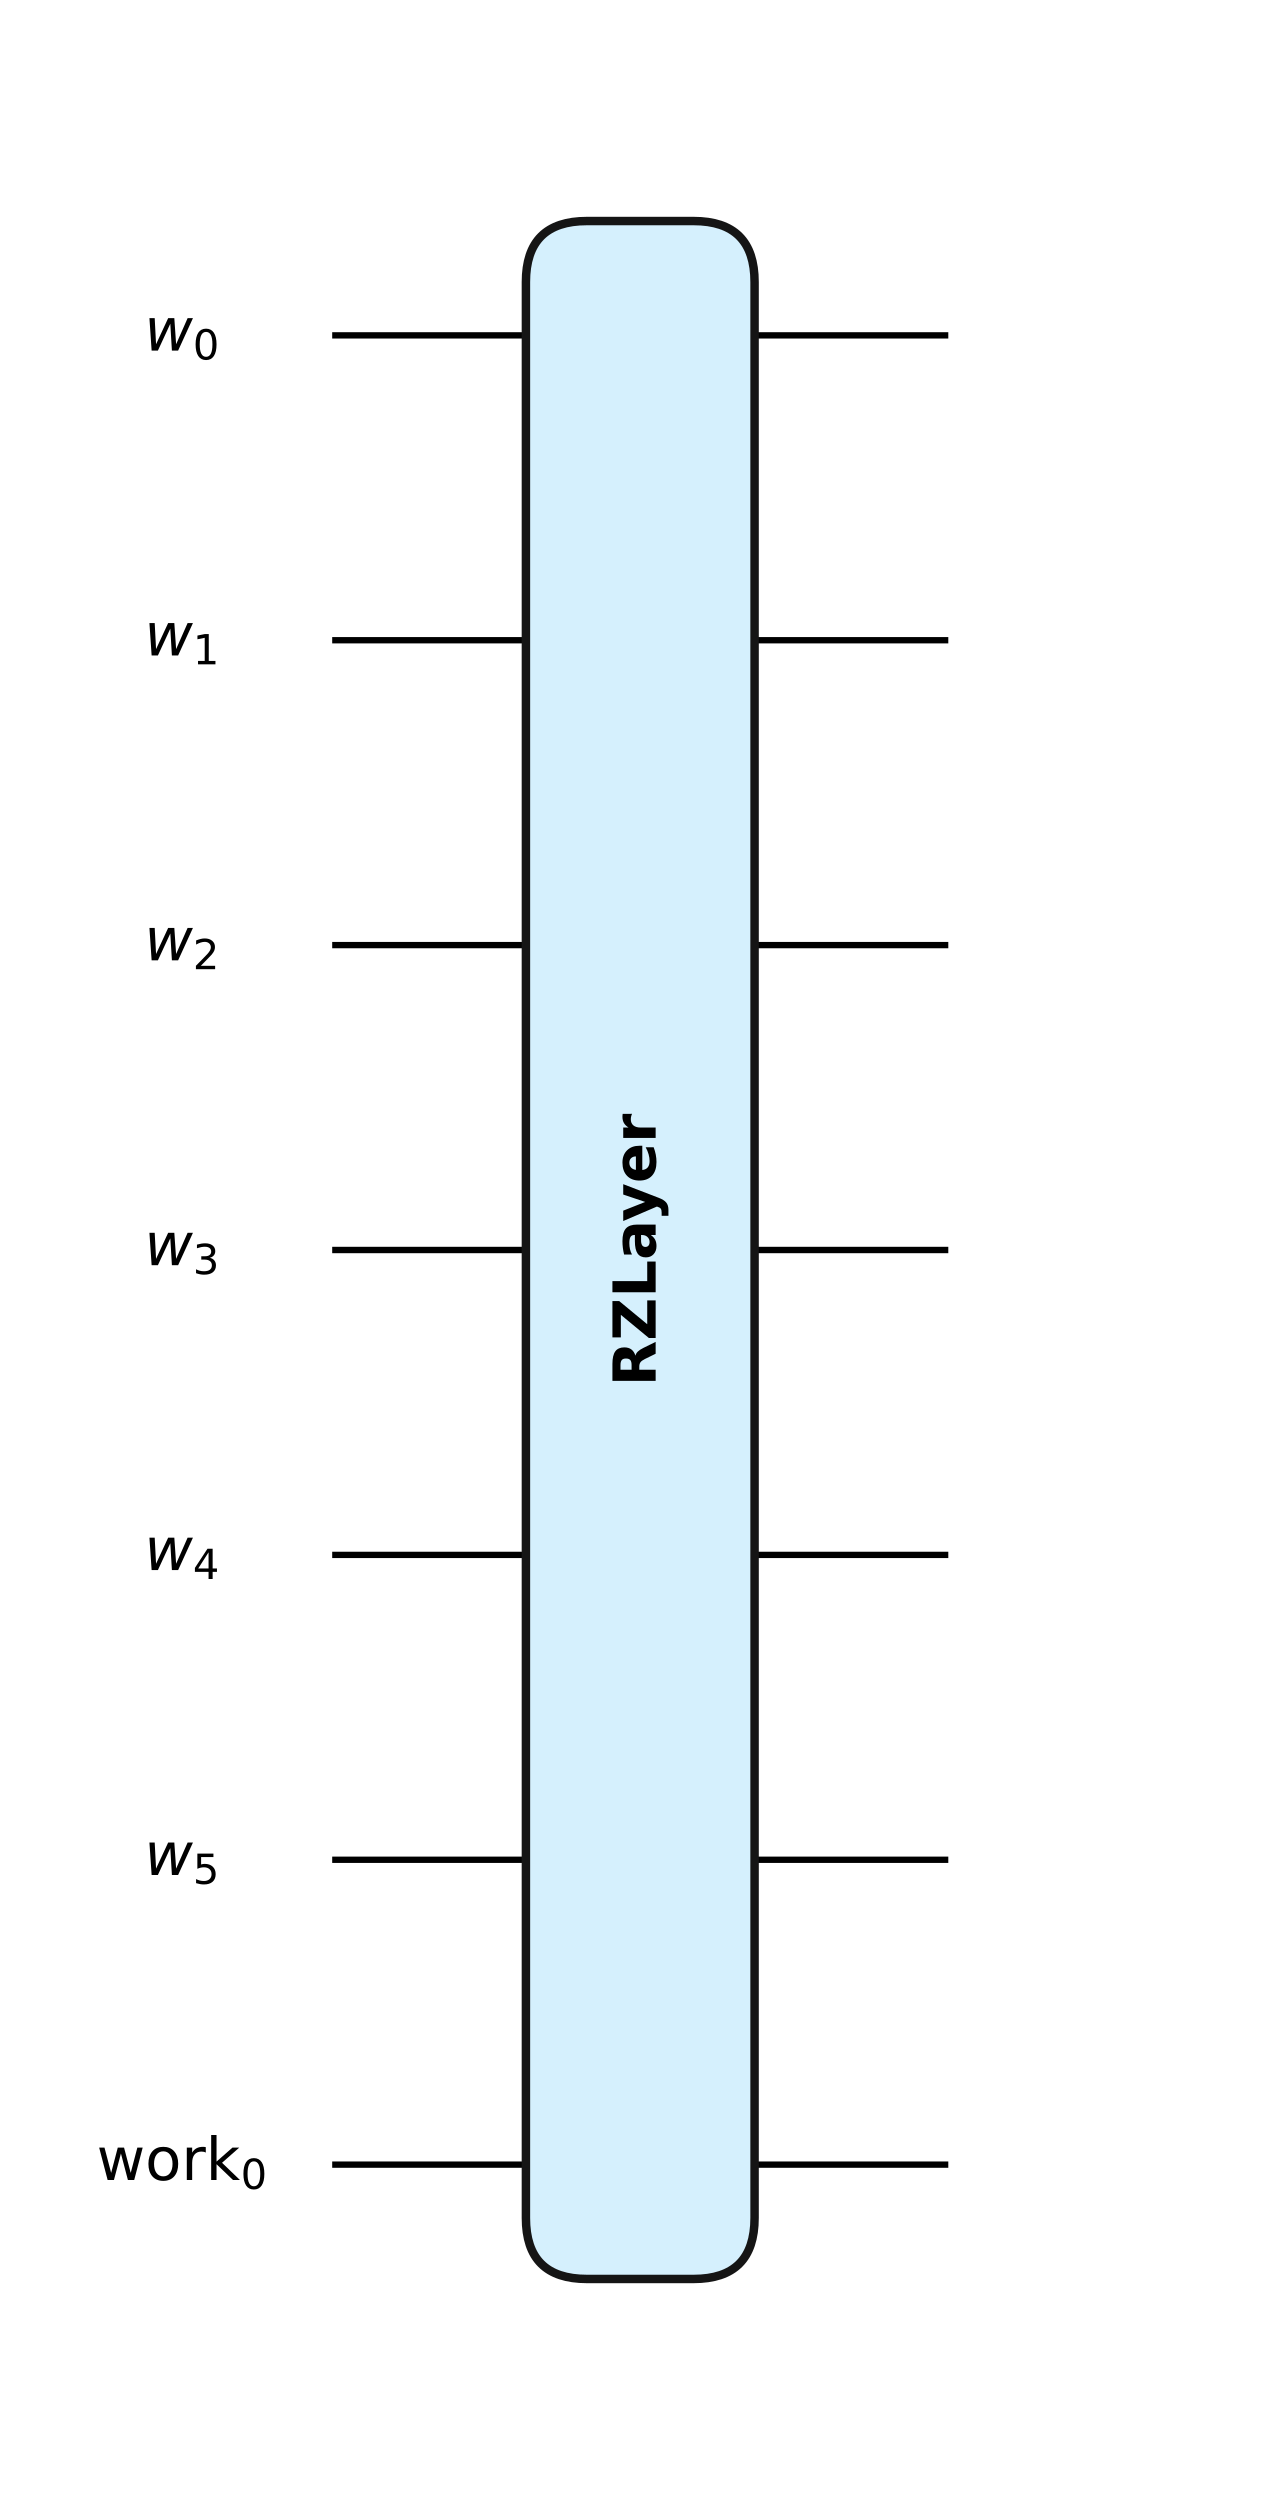
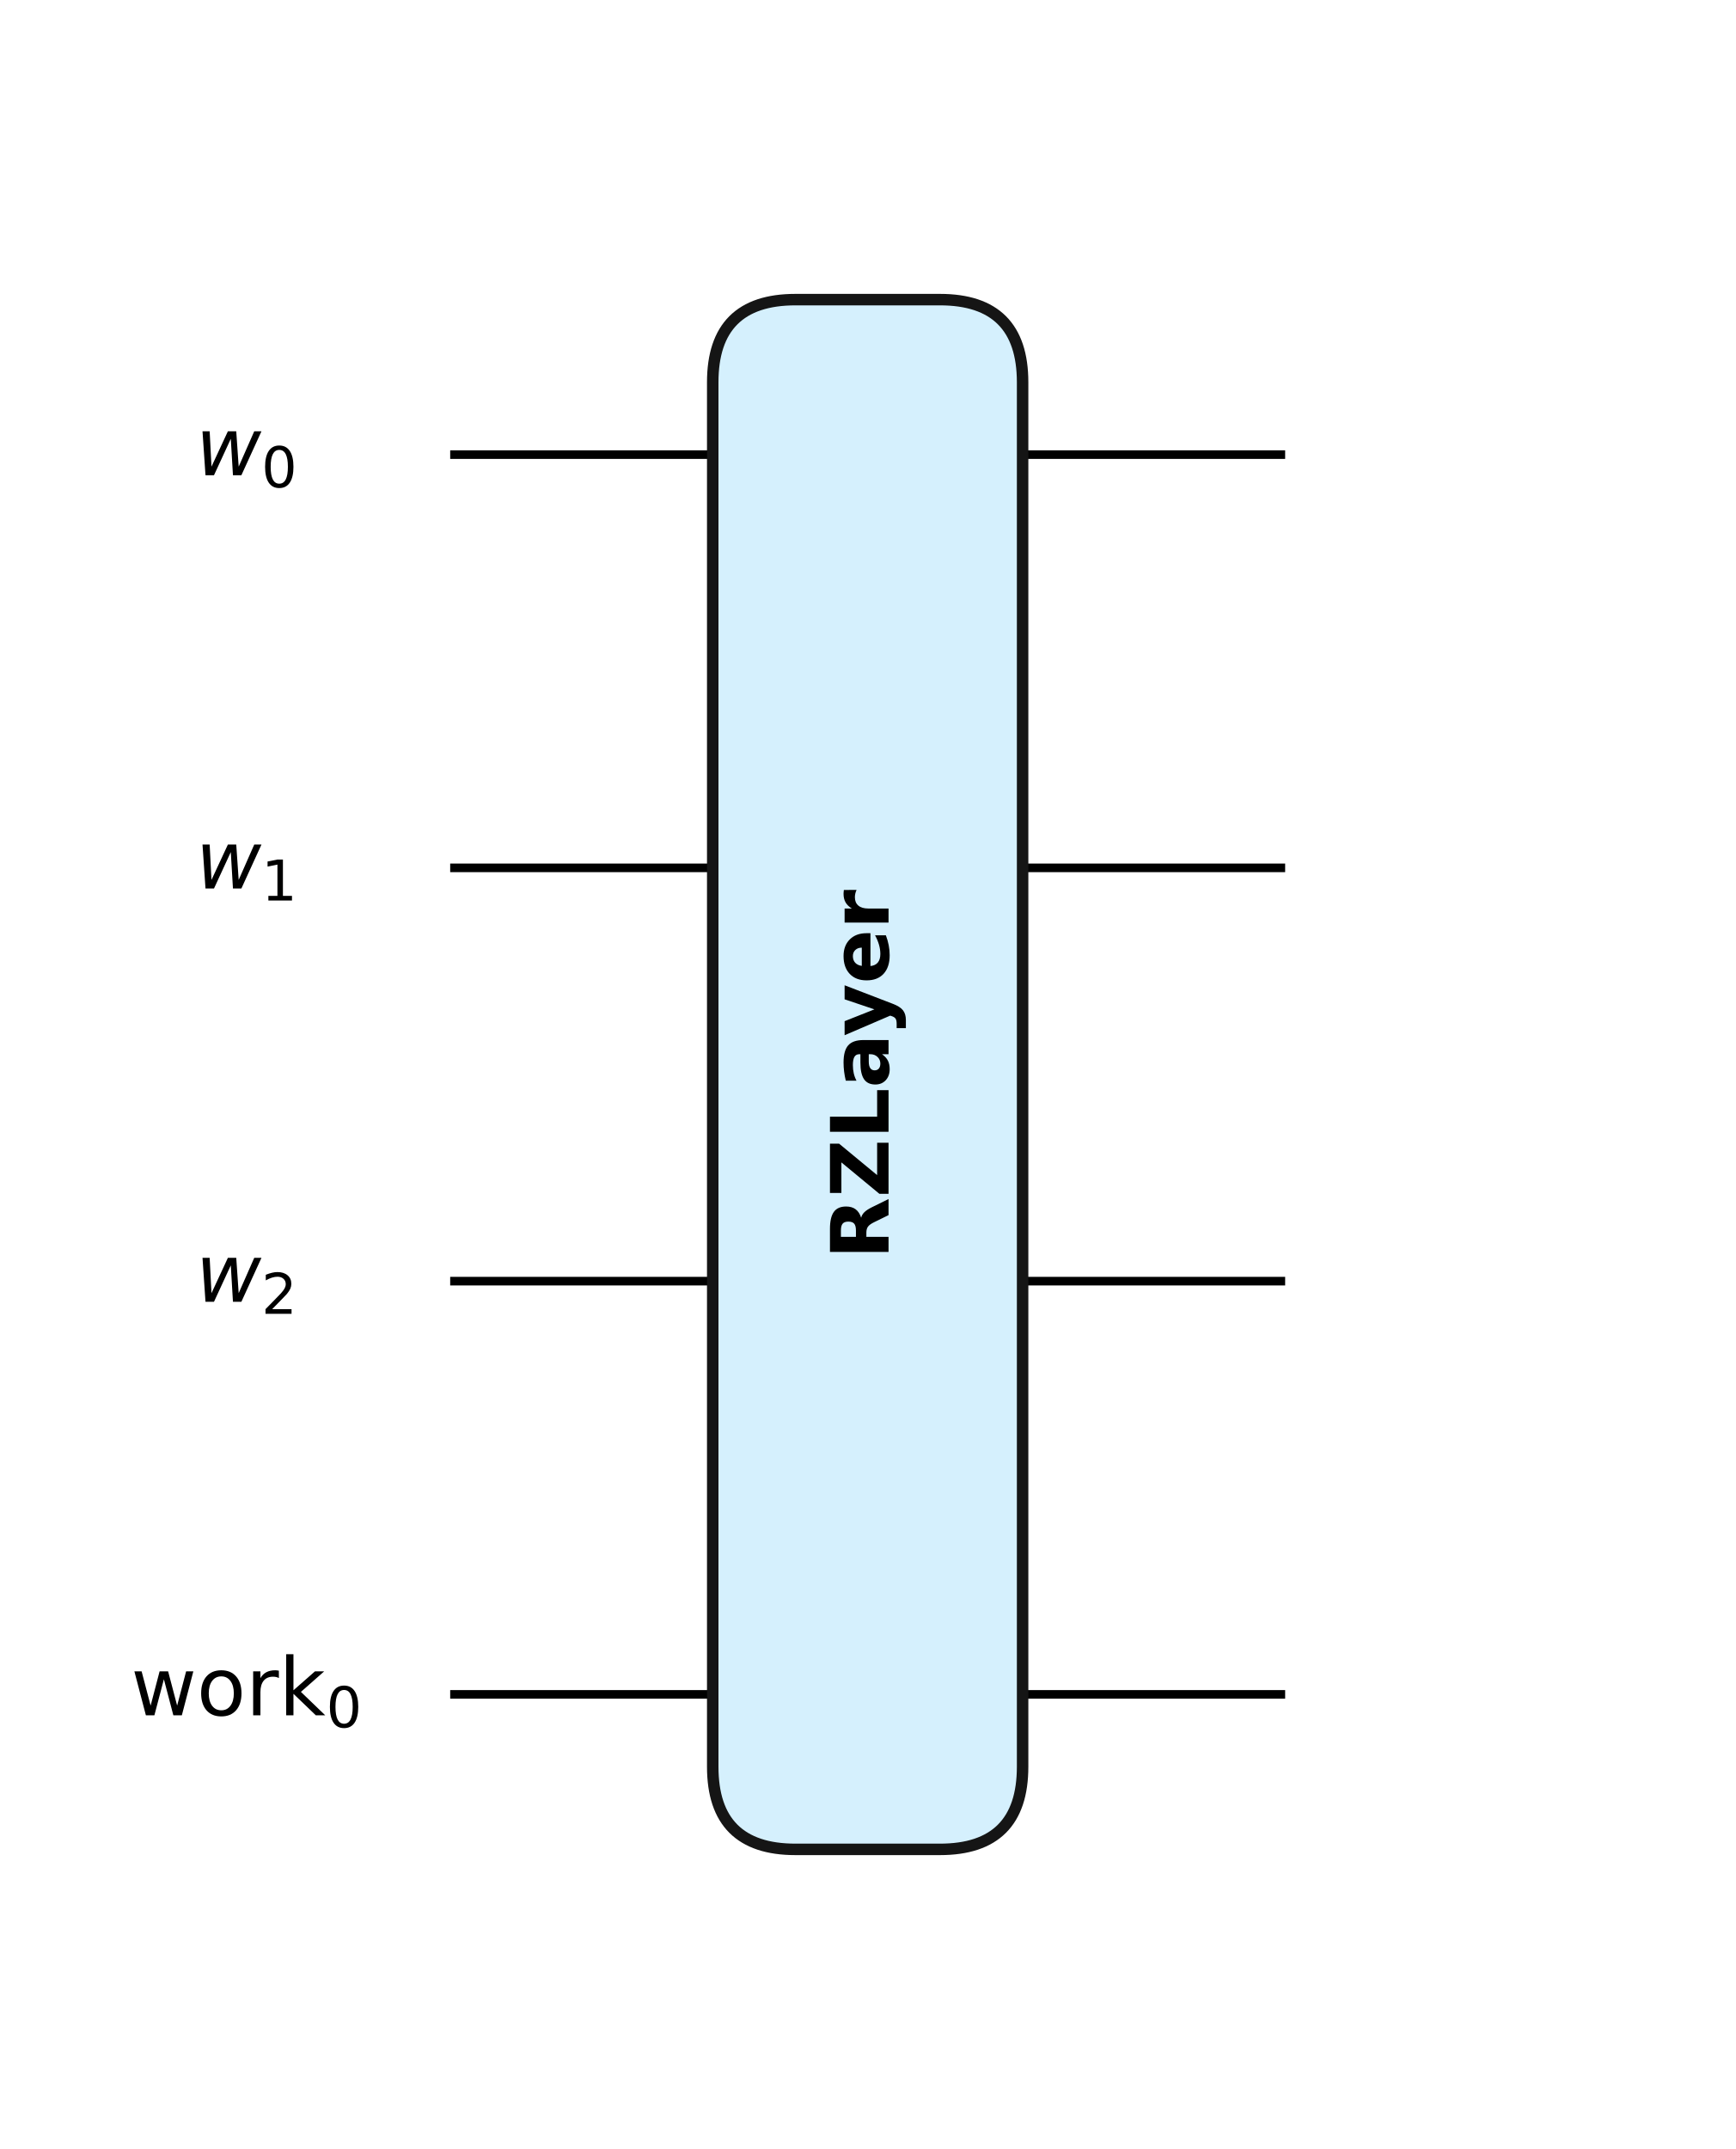
- <svg xmlns="http://www.w3.org/2000/svg" xmlns:xlink="http://www.w3.org/1999/xlink" width="302.4pt" height="590.4pt" viewBox="0 0 302.4 590.4" version="1.1">
+ <svg xmlns="http://www.w3.org/2000/svg" xmlns:xlink="http://www.w3.org/1999/xlink" width="302.4pt" height="374.4pt" viewBox="0 0 302.4 374.4" version="1.1">
  <defs>
    <style type="text/css">*{stroke-linejoin: round; stroke-linecap: butt}</style>
  </defs>
  <g id="figure_1">
    <g id="patch_1">
-       <path d="M 0 590.4  L 302.4 590.4  L 302.4 0  L 0 0  L 0 590.4  z " style="fill: none" />
+       <path d="M 0 374.4  L 302.4 374.4  L 302.4 -0  L 0 -0  L 0 374.4  z " style="fill: none" />
    </g>
    <g id="axes_1">
      <g id="line2d_1">
-         <path d="M 79.2 79.2  L 223.2 79.2  " clip-path="url(#p382baf684e)" style="fill: none; stroke: #000000; stroke-width: 1.5; stroke-linecap: square" />
+         <path d="M 79.2 79.2  L 223.2 79.2  " clip-path="url(#pb45a318ab4)" style="fill: none; stroke: #000000; stroke-width: 1.5; stroke-linecap: square" />
      </g>
      <g id="line2d_2">
-         <path d="M 79.2 151.2  L 223.2 151.2  " clip-path="url(#p382baf684e)" style="fill: none; stroke: #000000; stroke-width: 1.5; stroke-linecap: square" />
+         <path d="M 79.2 151.2  L 223.2 151.2  " clip-path="url(#pb45a318ab4)" style="fill: none; stroke: #000000; stroke-width: 1.5; stroke-linecap: square" />
      </g>
      <g id="line2d_3">
-         <path d="M 79.2 223.2  L 223.2 223.2  " clip-path="url(#p382baf684e)" style="fill: none; stroke: #000000; stroke-width: 1.5; stroke-linecap: square" />
+         <path d="M 79.2 223.2  L 223.2 223.2  " clip-path="url(#pb45a318ab4)" style="fill: none; stroke: #000000; stroke-width: 1.5; stroke-linecap: square" />
      </g>
      <g id="line2d_4">
-         <path d="M 79.2 295.2  L 223.2 295.2  " clip-path="url(#p382baf684e)" style="fill: none; stroke: #000000; stroke-width: 1.5; stroke-linecap: square" />
-       </g>
-       <g id="line2d_5">
-         <path d="M 79.2 367.2  L 223.2 367.2  " clip-path="url(#p382baf684e)" style="fill: none; stroke: #000000; stroke-width: 1.5; stroke-linecap: square" />
-       </g>
-       <g id="line2d_6">
-         <path d="M 79.2 439.2  L 223.2 439.2  " clip-path="url(#p382baf684e)" style="fill: none; stroke: #000000; stroke-width: 1.5; stroke-linecap: square" />
-       </g>
-       <g id="line2d_7">
-         <path d="M 79.2 511.2  L 223.2 511.2  " clip-path="url(#p382baf684e)" style="fill: none; stroke: #000000; stroke-width: 1.5; stroke-linecap: square" />
+         <path d="M 79.2 295.2  L 223.2 295.2  " clip-path="url(#pb45a318ab4)" style="fill: none; stroke: #000000; stroke-width: 1.5; stroke-linecap: square" />
      </g>
      <g id="text_1">
        <g transform="translate(34.1 82.83672) scale(0.14 -0.14)">
          <defs>
            <path id="DejaVuSans-Oblique-5a" d="M 544 3500  L 1113 3500  L 1259 684  L 2566 3500  L 3231 3500  L 3425 684  L 4666 3500  L 5241 3500  L 3641 0  L 2969 0  L 2797 2900  L 1459 0  L 781 0  L 544 3500  z " transform="scale(0.015625)" />
            <path id="DejaVuSans-13" d="M 2034 4250  Q 1547 4250 1301 3770  Q 1056 3291 1056 2328  Q 1056 1369 1301 889  Q 1547 409 2034 409  Q 2525 409 2770 889  Q 3016 1369 3016 2328  Q 3016 3291 2770 3770  Q 2525 4250 2034 4250  z M 2034 4750  Q 2819 4750 3233 4129  Q 3647 3509 3647 2328  Q 3647 1150 3233 529  Q 2819 -91 2034 -91  Q 1250 -91 836 529  Q 422 1150 422 2328  Q 422 3509 836 4129  Q 1250 4750 2034 4750  z " transform="scale(0.015625)" />
          </defs>
          <use xlink:href="#DejaVuSans-Oblique-5a" transform="translate(0 0.3125)" />
          <use xlink:href="#DejaVuSans-13" transform="translate(81.78711 -14.68745) scale(0.7)" />
        </g>
      </g>
      <g id="text_2">
        <g transform="translate(34.1 154.8367) scale(0.14 -0.14)">
          <defs>
            <path id="DejaVuSans-14" d="M 794 531  L 1825 531  L 1825 4091  L 703 3866  L 703 4441  L 1819 4666  L 2450 4666  L 2450 531  L 3481 531  L 3481 0  L 794 0  L 794 531  z " transform="scale(0.015625)" />
          </defs>
          <use xlink:href="#DejaVuSans-Oblique-5a" transform="translate(0 0.3125)" />
          <use xlink:href="#DejaVuSans-14" transform="translate(81.78711 -14.68745) scale(0.7)" />
        </g>
      </g>
      <g id="text_3">
        <g transform="translate(34.1 226.8367) scale(0.14 -0.14)">
          <defs>
            <path id="DejaVuSans-15" d="M 1228 531  L 3431 531  L 3431 0  L 469 0  L 469 531  Q 828 903 1448 1529  Q 2069 2156 2228 2338  Q 2531 2678 2651 2914  Q 2772 3150 2772 3378  Q 2772 3750 2511 3984  Q 2250 4219 1831 4219  Q 1534 4219 1204 4116  Q 875 4013 500 3803  L 500 4441  Q 881 4594 1212 4672  Q 1544 4750 1819 4750  Q 2544 4750 2975 4387  Q 3406 4025 3406 3419  Q 3406 3131 3298 2873  Q 3191 2616 2906 2266  Q 2828 2175 2409 1742  Q 1991 1309 1228 531  z " transform="scale(0.015625)" />
          </defs>
          <use xlink:href="#DejaVuSans-Oblique-5a" transform="translate(0 0.3125)" />
          <use xlink:href="#DejaVuSans-15" transform="translate(81.78711 -14.68745) scale(0.7)" />
        </g>
      </g>
      <g id="text_4">
-         <g transform="translate(34.1 298.8367) scale(0.14 -0.14)">
-           <defs>
-             <path id="DejaVuSans-16" d="M 2597 2516  Q 3050 2419 3304 2112  Q 3559 1806 3559 1356  Q 3559 666 3084 287  Q 2609 -91 1734 -91  Q 1441 -91 1130 -33  Q 819 25 488 141  L 488 750  Q 750 597 1062 519  Q 1375 441 1716 441  Q 2309 441 2620 675  Q 2931 909 2931 1356  Q 2931 1769 2642 2001  Q 2353 2234 1838 2234  L 1294 2234  L 1294 2753  L 1863 2753  Q 2328 2753 2575 2939  Q 2822 3125 2822 3475  Q 2822 3834 2567 4026  Q 2313 4219 1838 4219  Q 1578 4219 1281 4162  Q 984 4106 628 3988  L 628 4550  Q 988 4650 1302 4700  Q 1616 4750 1894 4750  Q 2613 4750 3031 4423  Q 3450 4097 3450 3541  Q 3450 3153 3228 2886  Q 3006 2619 2597 2516  z " transform="scale(0.015625)" />
-           </defs>
-           <use xlink:href="#DejaVuSans-Oblique-5a" transform="translate(0 0.3125)" />
-           <use xlink:href="#DejaVuSans-16" transform="translate(81.78711 -14.68745) scale(0.7)" />
-         </g>
-       </g>
-       <g id="text_5">
-         <g transform="translate(34.1 370.8367) scale(0.14 -0.14)">
-           <defs>
-             <path id="DejaVuSans-17" d="M 2419 4116  L 825 1625  L 2419 1625  L 2419 4116  z M 2253 4666  L 3047 4666  L 3047 1625  L 3713 1625  L 3713 1100  L 3047 1100  L 3047 0  L 2419 0  L 2419 1100  L 313 1100  L 313 1709  L 2253 4666  z " transform="scale(0.015625)" />
-           </defs>
-           <use xlink:href="#DejaVuSans-Oblique-5a" transform="translate(0 0.3125)" />
-           <use xlink:href="#DejaVuSans-17" transform="translate(81.78711 -14.68745) scale(0.7)" />
-         </g>
-       </g>
-       <g id="text_6">
-         <g transform="translate(34.1 442.8367) scale(0.14 -0.14)">
-           <defs>
-             <path id="DejaVuSans-18" d="M 691 4666  L 3169 4666  L 3169 4134  L 1269 4134  L 1269 2991  Q 1406 3038 1543 3061  Q 1681 3084 1819 3084  Q 2600 3084 3056 2656  Q 3513 2228 3513 1497  Q 3513 744 3044 326  Q 2575 -91 1722 -91  Q 1428 -91 1123 -41  Q 819 9 494 109  L 494 744  Q 775 591 1075 516  Q 1375 441 1709 441  Q 2250 441 2565 725  Q 2881 1009 2881 1497  Q 2881 1984 2565 2268  Q 2250 2553 1709 2553  Q 1456 2553 1204 2497  Q 953 2441 691 2322  L 691 4666  z " transform="scale(0.015625)" />
-           </defs>
-           <use xlink:href="#DejaVuSans-Oblique-5a" transform="translate(0 0.3125)" />
-           <use xlink:href="#DejaVuSans-18" transform="translate(81.78711 -14.68745) scale(0.7)" />
-         </g>
-       </g>
-       <g id="text_7">
-         <g transform="translate(22.83 514.8384) scale(0.14 -0.14)">
+         <g transform="translate(22.83 298.8384) scale(0.14 -0.14)">
          <defs>
            <path id="DejaVuSans-5a" d="M 269 3500  L 844 3500  L 1563 769  L 2278 3500  L 2956 3500  L 3675 769  L 4391 3500  L 4966 3500  L 4050 0  L 3372 0  L 2619 2869  L 1863 0  L 1184 0  L 269 3500  z " transform="scale(0.015625)" />
            <path id="DejaVuSans-52" d="M 1959 3097  Q 1497 3097 1228 2736  Q 959 2375 959 1747  Q 959 1119 1226 758  Q 1494 397 1959 397  Q 2419 397 2687 759  Q 2956 1122 2956 1747  Q 2956 2369 2687 2733  Q 2419 3097 1959 3097  z M 1959 3584  Q 2709 3584 3137 3096  Q 3566 2609 3566 1747  Q 3566 888 3137 398  Q 2709 -91 1959 -91  Q 1206 -91 779 398  Q 353 888 353 1747  Q 353 2609 779 3096  Q 1206 3584 1959 3584  z " transform="scale(0.015625)" />
            <path id="DejaVuSans-55" d="M 2631 2963  Q 2534 3019 2420 3045  Q 2306 3072 2169 3072  Q 1681 3072 1420 2755  Q 1159 2438 1159 1844  L 1159 0  L 581 0  L 581 3500  L 1159 3500  L 1159 2956  Q 1341 3275 1631 3429  Q 1922 3584 2338 3584  Q 2397 3584 2469 3576  Q 2541 3569 2628 3553  L 2631 2963  z " transform="scale(0.015625)" />
            <path id="DejaVuSans-4e" d="M 581 4863  L 1159 4863  L 1159 1991  L 2875 3500  L 3609 3500  L 1753 1863  L 3688 0  L 2938 0  L 1159 1709  L 1159 0  L 581 0  L 581 4863  z " transform="scale(0.015625)" />
          </defs>
          <use xlink:href="#DejaVuSans-5a" transform="translate(0 0.015625)" />
          <use xlink:href="#DejaVuSans-52" transform="translate(81.78711 0.015625)" />
          <use xlink:href="#DejaVuSans-55" transform="translate(142.9688 0.015625)" />
          <use xlink:href="#DejaVuSans-4e" transform="translate(184.082 0.015625)" />
          <use xlink:href="#DejaVuSans-13" transform="translate(242.9492 -14.98433) scale(0.7)" />
        </g>
      </g>
      <g id="patch_2">
-         <path d="M 138.6 52.2  L 163.8 52.2  Q 178.2 52.2 178.2 66.6  L 178.2 523.8  Q 178.2 538.2 163.8 538.2  L 138.6 538.2  Q 124.2 538.2 124.2 523.8  L 124.2 66.6  Q 124.2 52.2 138.6 52.2  z " clip-path="url(#p382baf684e)" style="fill: #d5f0fd; stroke: #151515; stroke-width: 2; stroke-linejoin: miter" />
+         <path d="M 138.6 52.2  L 163.8 52.2  Q 178.2 52.2 178.2 66.6  L 178.2 307.8  Q 178.2 322.2 163.8 322.2  L 138.6 322.2  Q 124.2 322.2 124.2 307.8  L 124.2 66.6  Q 124.2 52.2 138.6 52.2  z " clip-path="url(#pb45a318ab4)" style="fill: #d5f0fd; stroke: #151515; stroke-width: 2; stroke-linejoin: miter" />
      </g>
-       <g id="text_8">
-         <g transform="translate(154.8367 327.3978) rotate(-90) scale(0.14 -0.14)">
+       <g id="text_5">
+         <g transform="translate(154.8367 219.3978) rotate(-90) scale(0.14 -0.14)">
          <defs>
            <path id="DejaVuSans-Bold-35" d="M 2297 2597  Q 2675 2597 2839 2737  Q 3003 2878 3003 3200  Q 3003 3519 2839 3656  Q 2675 3794 2297 3794  L 1791 3794  L 1791 2597  L 2297 2597  z M 1791 1766  L 1791 0  L 588 0  L 588 4666  L 2425 4666  Q 3347 4666 3776 4356  Q 4206 4047 4206 3378  Q 4206 2916 3982 2619  Q 3759 2322 3309 2181  Q 3556 2125 3751 1926  Q 3947 1728 4147 1325  L 4800 0  L 3519 0  L 2950 1159  Q 2778 1509 2601 1637  Q 2425 1766 2131 1766  L 1791 1766  z " transform="scale(0.015625)" />
            <path id="DejaVuSans-Bold-3d" d="M 359 4666  L 4281 4666  L 4281 3938  L 1778 909  L 4353 909  L 4353 0  L 288 0  L 288 728  L 2791 3756  L 359 3756  L 359 4666  z " transform="scale(0.015625)" />
            <path id="DejaVuSans-Bold-2f" d="M 588 4666  L 1791 4666  L 1791 909  L 3903 909  L 3903 0  L 588 0  L 588 4666  z " transform="scale(0.015625)" />
            <path id="DejaVuSans-Bold-44" d="M 2106 1575  Q 1756 1575 1579 1456  Q 1403 1338 1403 1106  Q 1403 894 1545 773  Q 1688 653 1941 653  Q 2256 653 2472 879  Q 2688 1106 2688 1447  L 2688 1575  L 2106 1575  z M 3816 1997  L 3816 0  L 2688 0  L 2688 519  Q 2463 200 2181 54  Q 1900 -91 1497 -91  Q 953 -91 614 226  Q 275 544 275 1050  Q 275 1666 698 1953  Q 1122 2241 2028 2241  L 2688 2241  L 2688 2328  Q 2688 2594 2478 2717  Q 2269 2841 1825 2841  Q 1466 2841 1156 2769  Q 847 2697 581 2553  L 581 3406  Q 941 3494 1303 3539  Q 1666 3584 2028 3584  Q 2975 3584 3395 3211  Q 3816 2838 3816 1997  z " transform="scale(0.015625)" />
            <path id="DejaVuSans-Bold-5c" d="M 78 3500  L 1197 3500  L 2138 1125  L 2938 3500  L 4056 3500  L 2584 -331  Q 2363 -916 2067 -1148  Q 1772 -1381 1288 -1381  L 641 -1381  L 641 -647  L 991 -647  Q 1275 -647 1404 -556  Q 1534 -466 1606 -231  L 1638 -134  L 78 3500  z " transform="scale(0.015625)" />
            <path id="DejaVuSans-Bold-48" d="M 4031 1759  L 4031 1441  L 1416 1441  Q 1456 1047 1700 850  Q 1944 653 2381 653  Q 2734 653 3104 758  Q 3475 863 3866 1075  L 3866 213  Q 3469 63 3072 -14  Q 2675 -91 2278 -91  Q 1328 -91 801 392  Q 275 875 275 1747  Q 275 2603 792 3093  Q 1309 3584 2216 3584  Q 3041 3584 3536 3087  Q 4031 2591 4031 1759  z M 2881 2131  Q 2881 2450 2695 2645  Q 2509 2841 2209 2841  Q 1884 2841 1681 2658  Q 1478 2475 1428 2131  L 2881 2131  z " transform="scale(0.015625)" />
            <path id="DejaVuSans-Bold-55" d="M 3138 2547  Q 2991 2616 2845 2648  Q 2700 2681 2553 2681  Q 2122 2681 1889 2404  Q 1656 2128 1656 1613  L 1656 0  L 538 0  L 538 3500  L 1656 3500  L 1656 2925  Q 1872 3269 2151 3426  Q 2431 3584 2822 3584  Q 2878 3584 2943 3579  Q 3009 3575 3134 3559  L 3138 2547  z " transform="scale(0.015625)" />
          </defs>
          <use xlink:href="#DejaVuSans-Bold-35" />
          <use xlink:href="#DejaVuSans-Bold-3d" transform="translate(77 0)" />
          <use xlink:href="#DejaVuSans-Bold-2f" transform="translate(149.5156 0)" />
          <use xlink:href="#DejaVuSans-Bold-44" transform="translate(213.2344 0)" />
          <use xlink:href="#DejaVuSans-Bold-5c" transform="translate(277.6406 0)" />
          <use xlink:href="#DejaVuSans-Bold-48" transform="translate(342.8281 0)" />
          <use xlink:href="#DejaVuSans-Bold-55" transform="translate(410.6562 0)" />
        </g>
      </g>
    </g>
  </g>
  <defs>
-     <clipPath id="p382baf684e">
-       <rect x="7.2" y="7.2" width="288" height="576" />
+     <clipPath id="pb45a318ab4">
+       <rect x="7.2" y="7.2" width="288" height="360" />
    </clipPath>
  </defs>
</svg>
